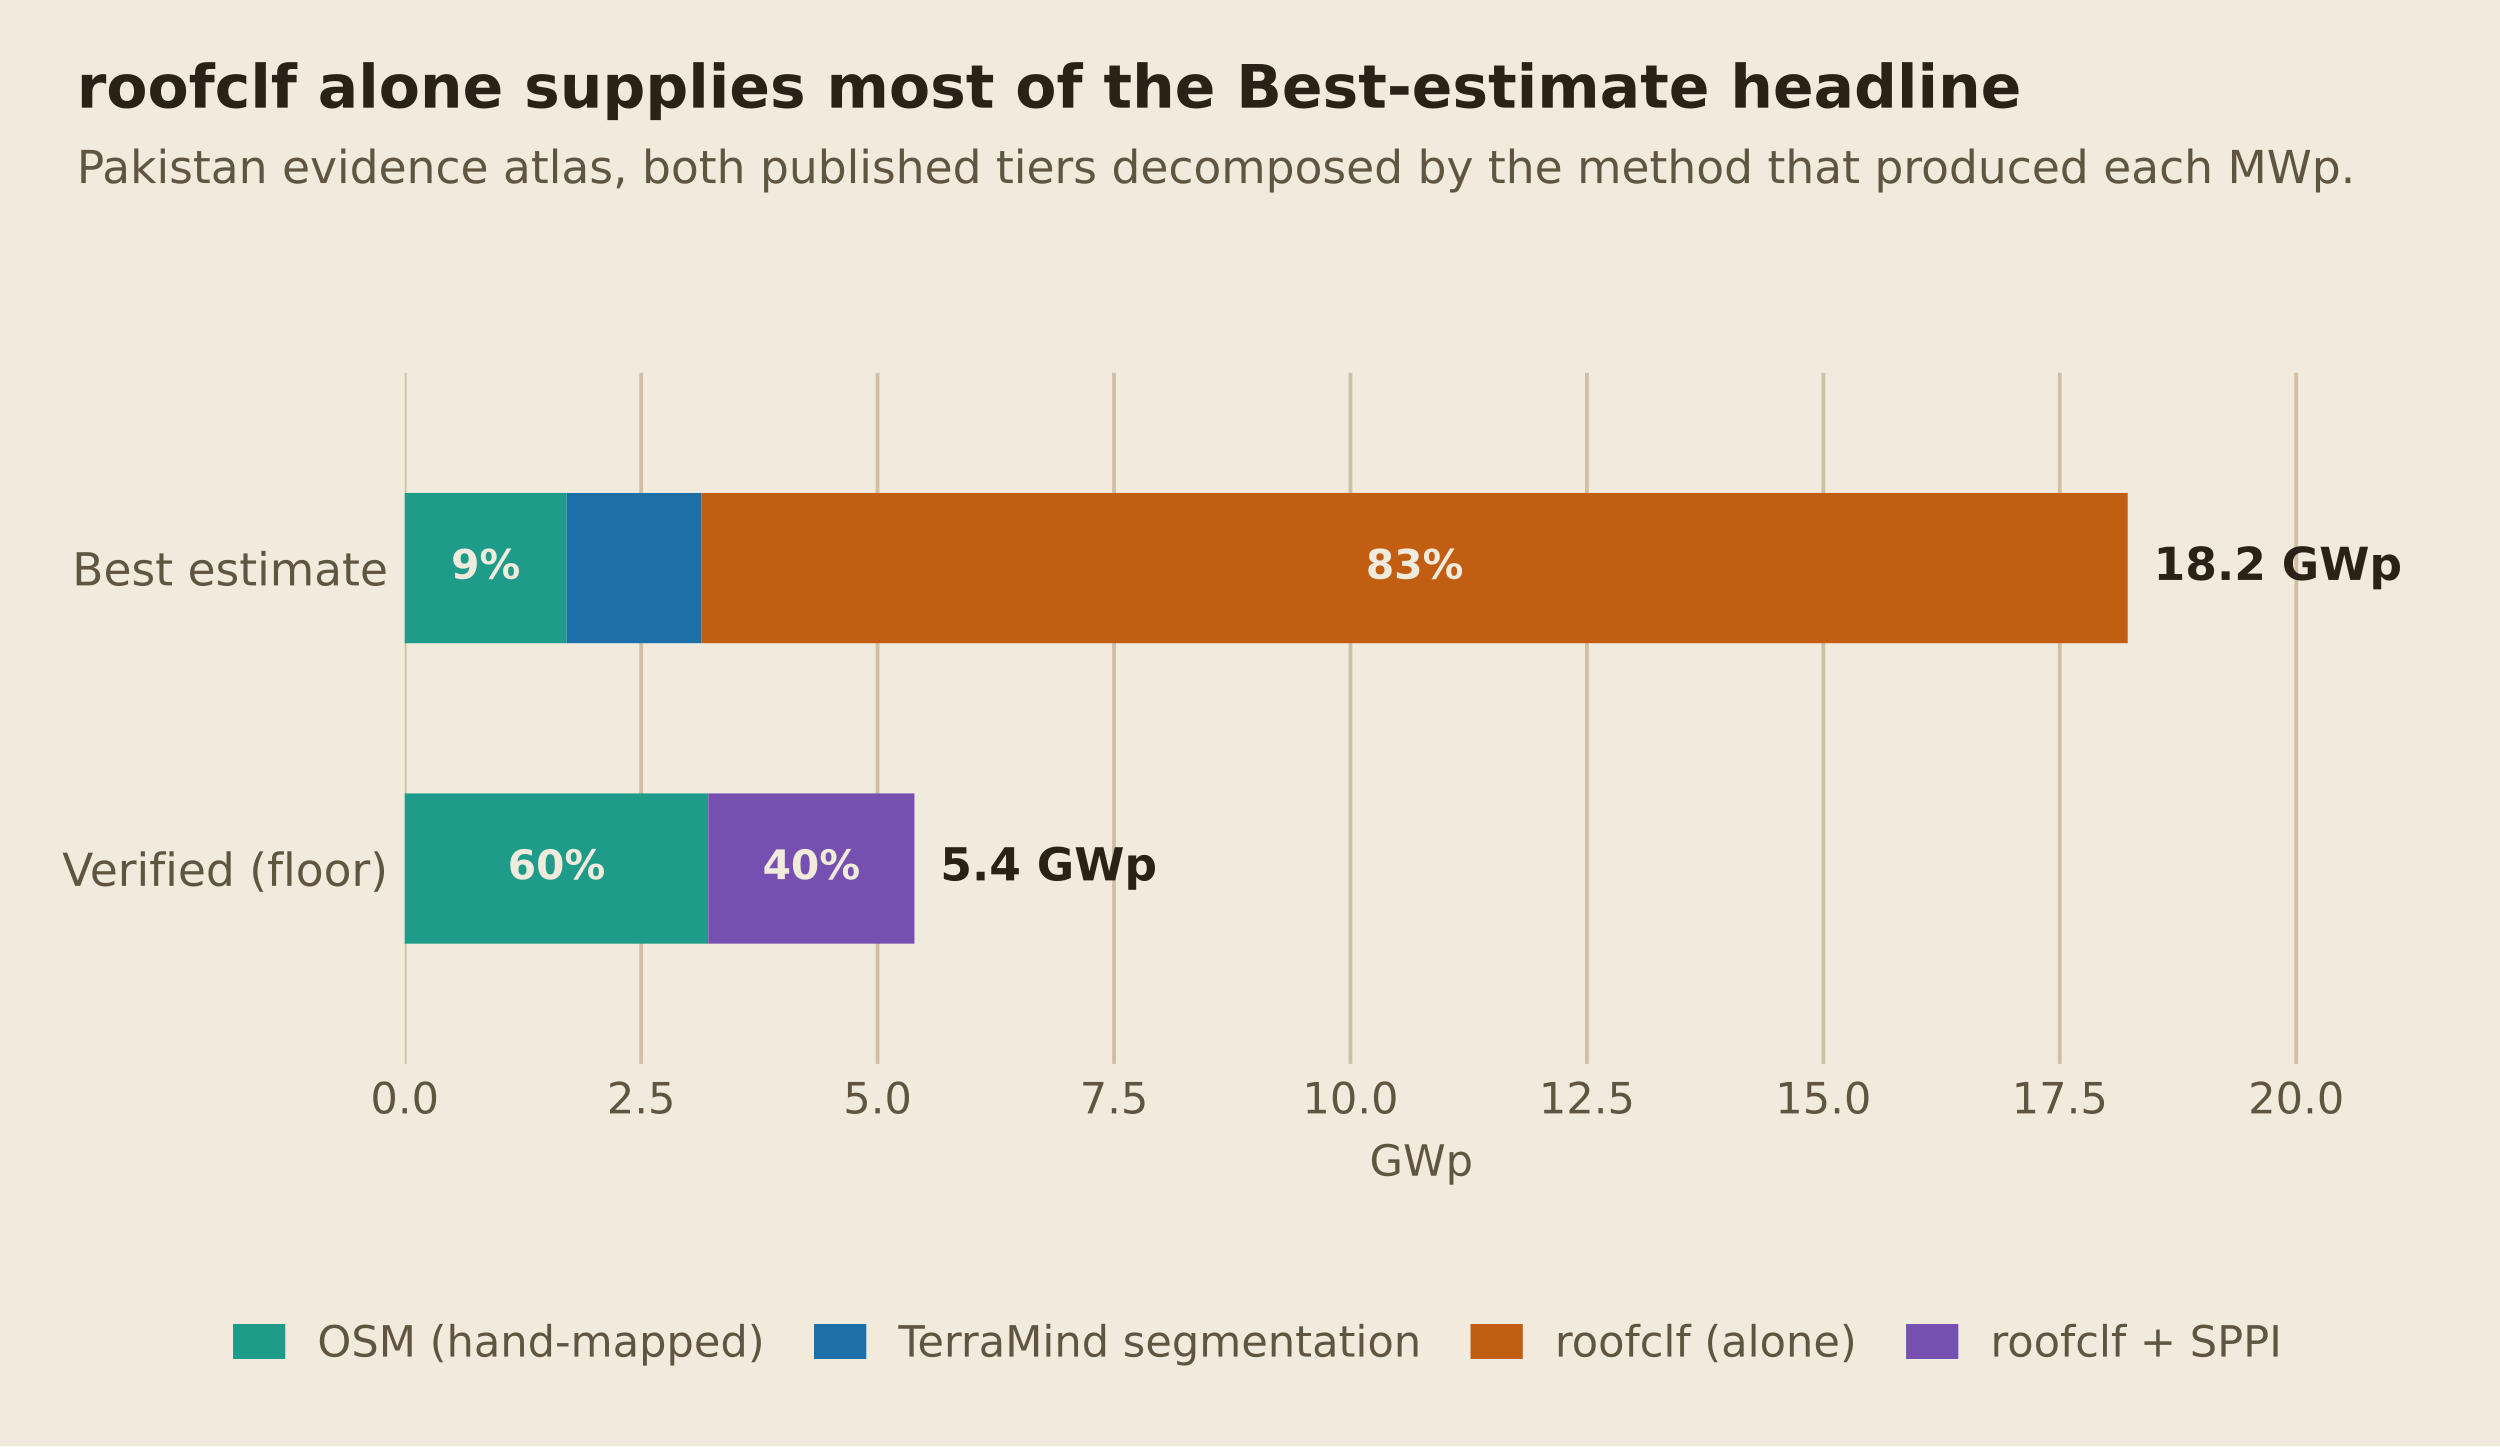
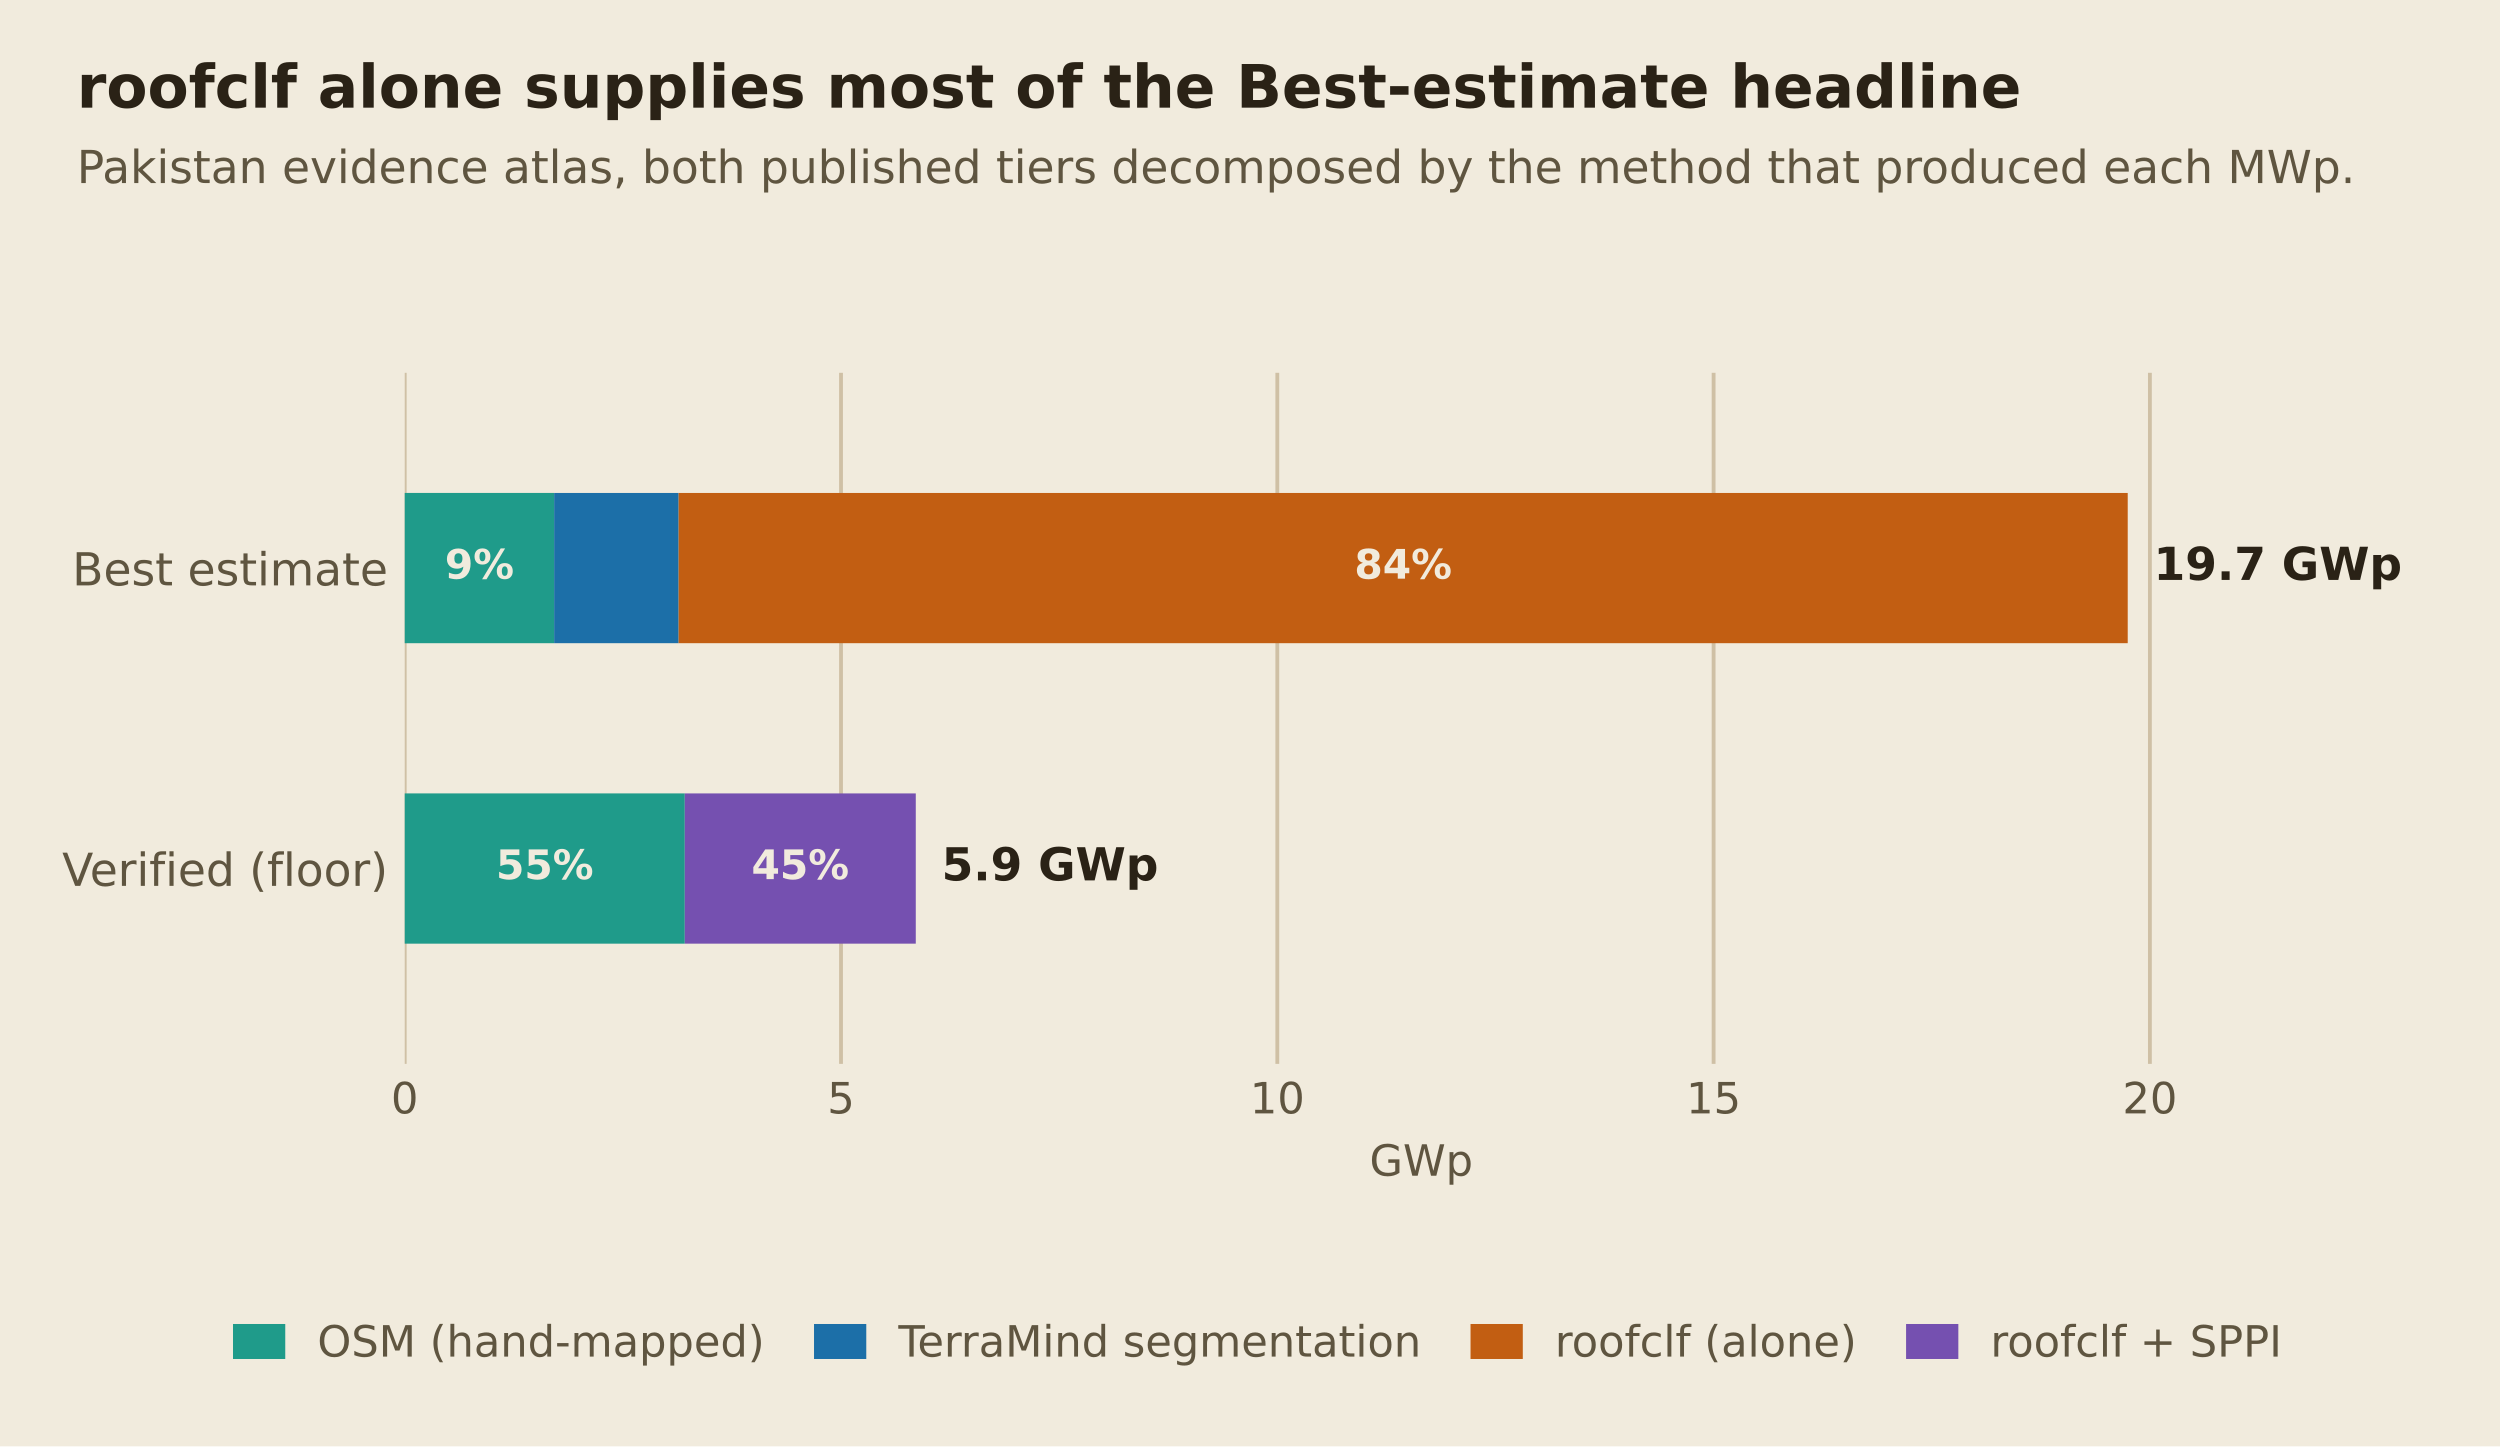
<svg xmlns="http://www.w3.org/2000/svg" width="521.458pt" height="301.685pt" viewBox="0 0 521.458 301.685" version="1.1">
  <defs>
    <style type="text/css">*{stroke-linejoin: round; stroke-linecap: butt}</style>
  </defs>
  <g id="figure_1">
    <g id="patch_1">
      <path d="M 0 301.685  L 521.458 301.685  L 521.458 0  L 0 0  z " style="fill: #f1ebdd" />
    </g>
    <g id="axes_1">
      <g id="patch_2">
        <path d="M 84.418 221.898  L 508.498 221.898  L 508.498 77.754  L 84.418 77.754  z " style="fill: #f1ebdd" />
      </g>
      <g id="matplotlib.axis_1">
        <g id="xtick_1">
          <g id="line2d_1">
-             <path d="M 84.418 221.898  L 84.418 77.754  " clip-path="url(#p0c0aa9c729)" style="fill: none; stroke: #cfc0a5; stroke-width: 0.8; stroke-linecap: square" />
+             <path d="M 84.418 221.898  L 84.418 77.754  " clip-path="url(#p67d4a2fa75)" style="fill: none; stroke: #cfc0a5; stroke-width: 0.8; stroke-linecap: square" />
          </g>
          <g id="line2d_2" />
          <g id="text_1">
-             <text style="font-size: 9px; font-family: 'DejaVu Sans'; text-anchor: middle; fill: #5f5540" x="84.418" y="232.236" transform="rotate(-0 84.41766 232.2359)">0.0</text>
+             <text style="font-size: 9px; font-family: 'DejaVu Sans'; text-anchor: middle; fill: #5f5540" x="84.418" y="232.236" transform="rotate(-0 84.41766 232.2359)">0</text>
          </g>
        </g>
        <g id="xtick_2">
          <g id="line2d_3">
-             <path d="M 133.735 221.898  L 133.735 77.754  " clip-path="url(#p0c0aa9c729)" style="fill: none; stroke: #cfc0a5; stroke-width: 0.8; stroke-linecap: square" />
+             <path d="M 175.421 221.898  L 175.421 77.754  " clip-path="url(#p67d4a2fa75)" style="fill: none; stroke: #cfc0a5; stroke-width: 0.8; stroke-linecap: square" />
          </g>
          <g id="line2d_4" />
          <g id="text_2">
-             <text style="font-size: 9px; font-family: 'DejaVu Sans'; text-anchor: middle; fill: #5f5540" x="133.735" y="232.236" transform="rotate(-0 133.7345 232.2359)">2.5</text>
+             <text style="font-size: 9px; font-family: 'DejaVu Sans'; text-anchor: middle; fill: #5f5540" x="175.421" y="232.236" transform="rotate(-0 175.4213 232.2359)">5</text>
          </g>
        </g>
        <g id="xtick_3">
          <g id="line2d_5">
-             <path d="M 183.051 221.898  L 183.051 77.754  " clip-path="url(#p0c0aa9c729)" style="fill: none; stroke: #cfc0a5; stroke-width: 0.8; stroke-linecap: square" />
+             <path d="M 266.425 221.898  L 266.425 77.754  " clip-path="url(#p67d4a2fa75)" style="fill: none; stroke: #cfc0a5; stroke-width: 0.8; stroke-linecap: square" />
          </g>
          <g id="line2d_6" />
          <g id="text_3">
-             <text style="font-size: 9px; font-family: 'DejaVu Sans'; text-anchor: middle; fill: #5f5540" x="183.051" y="232.236" transform="rotate(-0 183.0514 232.2359)">5.0</text>
+             <text style="font-size: 9px; font-family: 'DejaVu Sans'; text-anchor: middle; fill: #5f5540" x="266.425" y="232.236" transform="rotate(-0 266.425 232.2359)">10</text>
          </g>
        </g>
        <g id="xtick_4">
          <g id="line2d_7">
-             <path d="M 232.368 221.898  L 232.368 77.754  " clip-path="url(#p0c0aa9c729)" style="fill: none; stroke: #cfc0a5; stroke-width: 0.8; stroke-linecap: square" />
+             <path d="M 357.429 221.898  L 357.429 77.754  " clip-path="url(#p67d4a2fa75)" style="fill: none; stroke: #cfc0a5; stroke-width: 0.8; stroke-linecap: square" />
          </g>
          <g id="line2d_8" />
          <g id="text_4">
-             <text style="font-size: 9px; font-family: 'DejaVu Sans'; text-anchor: middle; fill: #5f5540" x="232.368" y="232.236" transform="rotate(-0 232.3683 232.2359)">7.5</text>
+             <text style="font-size: 9px; font-family: 'DejaVu Sans'; text-anchor: middle; fill: #5f5540" x="357.429" y="232.236" transform="rotate(-0 357.4286 232.2359)">15</text>
          </g>
        </g>
        <g id="xtick_5">
          <g id="line2d_9">
-             <path d="M 281.685 221.898  L 281.685 77.754  " clip-path="url(#p0c0aa9c729)" style="fill: none; stroke: #cfc0a5; stroke-width: 0.8; stroke-linecap: square" />
+             <path d="M 448.432 221.898  L 448.432 77.754  " clip-path="url(#p67d4a2fa75)" style="fill: none; stroke: #cfc0a5; stroke-width: 0.8; stroke-linecap: square" />
          </g>
          <g id="line2d_10" />
          <g id="text_5">
-             <text style="font-size: 9px; font-family: 'DejaVu Sans'; text-anchor: middle; fill: #5f5540" x="281.685" y="232.236" transform="rotate(-0 281.6852 232.2359)">10.0</text>
+             <text style="font-size: 9px; font-family: 'DejaVu Sans'; text-anchor: middle; fill: #5f5540" x="448.432" y="232.236" transform="rotate(-0 448.4323 232.2359)">20</text>
          </g>
        </g>
-         <g id="xtick_6">
-           <g id="line2d_11">
-             <path d="M 331.002 221.898  L 331.002 77.754  " clip-path="url(#p0c0aa9c729)" style="fill: none; stroke: #cfc0a5; stroke-width: 0.8; stroke-linecap: square" />
-           </g>
-           <g id="line2d_12" />
-           <g id="text_6">
-             <text style="font-size: 9px; font-family: 'DejaVu Sans'; text-anchor: middle; fill: #5f5540" x="331.002" y="232.236" transform="rotate(-0 331.002 232.2359)">12.5</text>
-           </g>
-         </g>
-         <g id="xtick_7">
-           <g id="line2d_13">
-             <path d="M 380.319 221.898  L 380.319 77.754  " clip-path="url(#p0c0aa9c729)" style="fill: none; stroke: #cfc0a5; stroke-width: 0.8; stroke-linecap: square" />
-           </g>
-           <g id="line2d_14" />
-           <g id="text_7">
-             <text style="font-size: 9px; font-family: 'DejaVu Sans'; text-anchor: middle; fill: #5f5540" x="380.319" y="232.236" transform="rotate(-0 380.3189 232.2359)">15.0</text>
-           </g>
-         </g>
-         <g id="xtick_8">
-           <g id="line2d_15">
-             <path d="M 429.636 221.898  L 429.636 77.754  " clip-path="url(#p0c0aa9c729)" style="fill: none; stroke: #cfc0a5; stroke-width: 0.8; stroke-linecap: square" />
-           </g>
-           <g id="line2d_16" />
-           <g id="text_8">
-             <text style="font-size: 9px; font-family: 'DejaVu Sans'; text-anchor: middle; fill: #5f5540" x="429.636" y="232.236" transform="rotate(-0 429.6358 232.2359)">17.5</text>
-           </g>
-         </g>
-         <g id="xtick_9">
-           <g id="line2d_17">
-             <path d="M 478.953 221.898  L 478.953 77.754  " clip-path="url(#p0c0aa9c729)" style="fill: none; stroke: #cfc0a5; stroke-width: 0.8; stroke-linecap: square" />
-           </g>
-           <g id="line2d_18" />
-           <g id="text_9">
-             <text style="font-size: 9px; font-family: 'DejaVu Sans'; text-anchor: middle; fill: #5f5540" x="478.953" y="232.236" transform="rotate(-0 478.9527 232.2359)">20.0</text>
-           </g>
-         </g>
-         <g id="text_10">
+         <g id="text_6">
          <text style="font-size: 9px; font-family: 'DejaVu Sans'; text-anchor: middle; fill: #5f5540" x="296.458" y="245.236" transform="rotate(-0 296.4577 245.2359)">GWp</text>
        </g>
      </g>
      <g id="matplotlib.axis_2">
        <g id="ytick_1">
-           <g id="line2d_19" />
-           <g id="text_11">
+           <g id="line2d_11" />
+           <g id="text_7">
            <text style="font-size: 9.5px; font-family: 'DejaVu Sans'; text-anchor: end; fill: #5f5540" x="80.918" y="184.771" transform="rotate(-0 80.91766 184.771)">Verified (floor)</text>
          </g>
        </g>
        <g id="ytick_2">
-           <g id="line2d_20" />
-           <g id="text_12">
+           <g id="line2d_12" />
+           <g id="text_8">
            <text style="font-size: 9.5px; font-family: 'DejaVu Sans'; text-anchor: end; fill: #5f5540" x="80.918" y="122.1" transform="rotate(-0 80.91766 122.0997)">Best estimate</text>
          </g>
        </g>
      </g>
      <g id="patch_3">
-         <path d="M 84.418 196.83  L 147.737 196.83  L 147.737 165.494  L 84.418 165.494  z " clip-path="url(#p0c0aa9c729)" style="fill: #1f9b8a" />
+         <path d="M 84.418 196.83  L 142.838 196.83  L 142.838 165.494  L 84.418 165.494  z " clip-path="url(#p67d4a2fa75)" style="fill: #1f9b8a" />
+       </g>
+       <g id="text_9">
+         <text style="font-weight: 700; font-size: 8.5px; font-family: 'DejaVu Sans'; text-anchor: middle; fill: #f1ebdd" x="113.628" y="183.37" transform="rotate(-0 113.628 183.3697)">55%</text>
+       </g>
+       <g id="patch_4">
+         <path d="M 142.838 196.83  L 191.016 196.83  L 191.016 165.494  L 142.838 165.494  z " clip-path="url(#p67d4a2fa75)" style="fill: #7550b0" />
+       </g>
+       <g id="text_10">
+         <text style="font-weight: 700; font-size: 8.5px; font-family: 'DejaVu Sans'; text-anchor: middle; fill: #f1ebdd" x="166.927" y="183.37" transform="rotate(-0 166.927 183.3697)">45%</text>
+       </g>
+       <g id="text_11">
+         <text style="font-weight: 700; font-size: 9.5px; font-family: 'DejaVu Sans'; text-anchor: start; fill: #2a2216" x="196.407" y="183.629" transform="rotate(-0 196.4066 183.6295)">5.9 GWp</text>
+       </g>
+       <g id="patch_5">
+         <path d="M 84.418 134.158  L 115.585 134.158  L 115.585 102.823  L 84.418 102.823  z " clip-path="url(#p67d4a2fa75)" style="fill: #1f9b8a" />
+       </g>
+       <g id="text_12">
+         <text style="font-weight: 700; font-size: 8.5px; font-family: 'DejaVu Sans'; text-anchor: middle; fill: #f1ebdd" x="100.001" y="120.698" transform="rotate(-0 100.0011 120.6984)">9%</text>
+       </g>
+       <g id="patch_6">
+         <path d="M 115.585 134.158  L 141.553 134.158  L 141.553 102.823  L 115.585 102.823  z " clip-path="url(#p67d4a2fa75)" style="fill: #1c6fa8" />
+       </g>
+       <g id="patch_7">
+         <path d="M 141.553 134.158  L 443.807 134.158  L 443.807 102.823  L 141.553 102.823  z " clip-path="url(#p67d4a2fa75)" style="fill: #c25e12" />
      </g>
      <g id="text_13">
-         <text style="font-weight: 700; font-size: 8.5px; font-family: 'DejaVu Sans'; text-anchor: middle; fill: #f1ebdd" x="116.077" y="183.37" transform="rotate(-0 116.0771 183.3697)">60%</text>
-       </g>
-       <g id="patch_4">
-         <path d="M 147.737 196.83  L 190.735 196.83  L 190.735 165.494  L 147.737 165.494  z " clip-path="url(#p0c0aa9c729)" style="fill: #7550b0" />
+         <text style="font-weight: 700; font-size: 8.5px; font-family: 'DejaVu Sans'; text-anchor: middle; fill: #f1ebdd" x="292.68" y="120.698" transform="rotate(-0 292.6804 120.6984)">84%</text>
      </g>
      <g id="text_14">
-         <text style="font-weight: 700; font-size: 8.5px; font-family: 'DejaVu Sans'; text-anchor: middle; fill: #f1ebdd" x="169.236" y="183.37" transform="rotate(-0 169.2358 183.3697)">40%</text>
-       </g>
-       <g id="text_15">
-         <text style="font-weight: 700; font-size: 9.5px; font-family: 'DejaVu Sans'; text-anchor: start; fill: #2a2216" x="196.126" y="183.629" transform="rotate(-0 196.1258 183.6295)">5.4 GWp</text>
-       </g>
-       <g id="patch_5">
-         <path d="M 84.418 134.158  L 118.19 134.158  L 118.19 102.823  L 84.418 102.823  z " clip-path="url(#p0c0aa9c729)" style="fill: #1f9b8a" />
-       </g>
-       <g id="text_16">
-         <text style="font-weight: 700; font-size: 8.5px; font-family: 'DejaVu Sans'; text-anchor: middle; fill: #f1ebdd" x="101.304" y="120.698" transform="rotate(-0 101.3038 120.6984)">9%</text>
-       </g>
-       <g id="patch_6">
-         <path d="M 118.19 134.158  L 146.336 134.158  L 146.336 102.823  L 118.19 102.823  z " clip-path="url(#p0c0aa9c729)" style="fill: #1c6fa8" />
-       </g>
-       <g id="patch_7">
-         <path d="M 146.336 134.158  L 443.807 134.158  L 443.807 102.823  L 146.336 102.823  z " clip-path="url(#p0c0aa9c729)" style="fill: #c25e12" />
-       </g>
-       <g id="text_17">
-         <text style="font-weight: 700; font-size: 8.5px; font-family: 'DejaVu Sans'; text-anchor: middle; fill: #f1ebdd" x="295.072" y="120.698" transform="rotate(-0 295.0717 120.6984)">83%</text>
-       </g>
-       <g id="text_18">
-         <text style="font-weight: 700; font-size: 9.5px; font-family: 'DejaVu Sans'; text-anchor: start; fill: #2a2216" x="449.198" y="120.958" transform="rotate(-0 449.1983 120.9582)">18.2 GWp</text>
+         <text style="font-weight: 700; font-size: 9.5px; font-family: 'DejaVu Sans'; text-anchor: start; fill: #2a2216" x="449.198" y="120.958" transform="rotate(-0 449.1983 120.9582)">19.7 GWp</text>
      </g>
      <g id="legend_1">
        <g id="patch_8">
          <path d="M 49.1 282.963  L 59 282.963  L 59 276.663  L 49.1 276.663  z " style="fill: #1f9b8a; stroke: #1f9b8a; stroke-linejoin: miter" />
        </g>
-         <g id="text_19">
+         <g id="text_15">
          <text style="font-size: 9px; font-family: 'DejaVu Sans'; text-anchor: start; fill: #5f5540" x="66.2" y="282.963" transform="rotate(-0 66.20047 282.9627)">OSM (hand-mapped)</text>
        </g>
        <g id="patch_9">
          <path d="M 170.291 282.963  L 180.191 282.963  L 180.191 276.663  L 170.291 276.663  z " style="fill: #1c6fa8; stroke: #1c6fa8; stroke-linejoin: miter" />
        </g>
-         <g id="text_20">
+         <g id="text_16">
          <text style="font-size: 9px; font-family: 'DejaVu Sans'; text-anchor: start; fill: #5f5540" x="187.391" y="282.963" transform="rotate(-0 187.3911 282.9627)">TerraMind segmentation</text>
        </g>
        <g id="patch_10">
          <path d="M 307.229 282.963  L 317.129 282.963  L 317.129 276.663  L 307.229 276.663  z " style="fill: #c25e12; stroke: #c25e12; stroke-linejoin: miter" />
        </g>
-         <g id="text_21">
+         <g id="text_17">
          <text style="font-size: 9px; font-family: 'DejaVu Sans'; text-anchor: start; fill: #5f5540" x="324.329" y="282.963" transform="rotate(-0 324.3289 282.9627)">roofclf (alone)</text>
        </g>
        <g id="patch_11">
          <path d="M 398.077 282.963  L 407.977 282.963  L 407.977 276.663  L 398.077 276.663  z " style="fill: #7550b0; stroke: #7550b0; stroke-linejoin: miter" />
        </g>
-         <g id="text_22">
+         <g id="text_18">
          <text style="font-size: 9px; font-family: 'DejaVu Sans'; text-anchor: start; fill: #5f5540" x="415.177" y="282.963" transform="rotate(-0 415.1769 282.9627)">roofclf + SPPI</text>
        </g>
      </g>
    </g>
-     <g id="text_23">
+     <g id="text_19">
      <text style="font-weight: 700; font-size: 12.5px; font-family: 'DejaVu Sans'; text-anchor: start; fill: #2a2216" x="16.018" y="22.458" transform="rotate(-0 16.01766 22.45805)">roofclf alone supplies most of the Best-estimate headline</text>
    </g>
-     <g id="text_24">
+     <g id="text_20">
      <text style="font-size: 9.5px; font-family: 'DejaVu Sans'; text-anchor: start; fill: #5f5540" x="16.018" y="38.19" transform="rotate(-0 16.01766 38.19005)">Pakistan evidence atlas, both published tiers decomposed by the method that produced each MWp.</text>
    </g>
  </g>
  <defs>
-     <clipPath id="p0c0aa9c729">
+     <clipPath id="p67d4a2fa75">
      <rect x="84.418" y="77.754" width="424.08" height="144.144" />
    </clipPath>
  </defs>
</svg>
